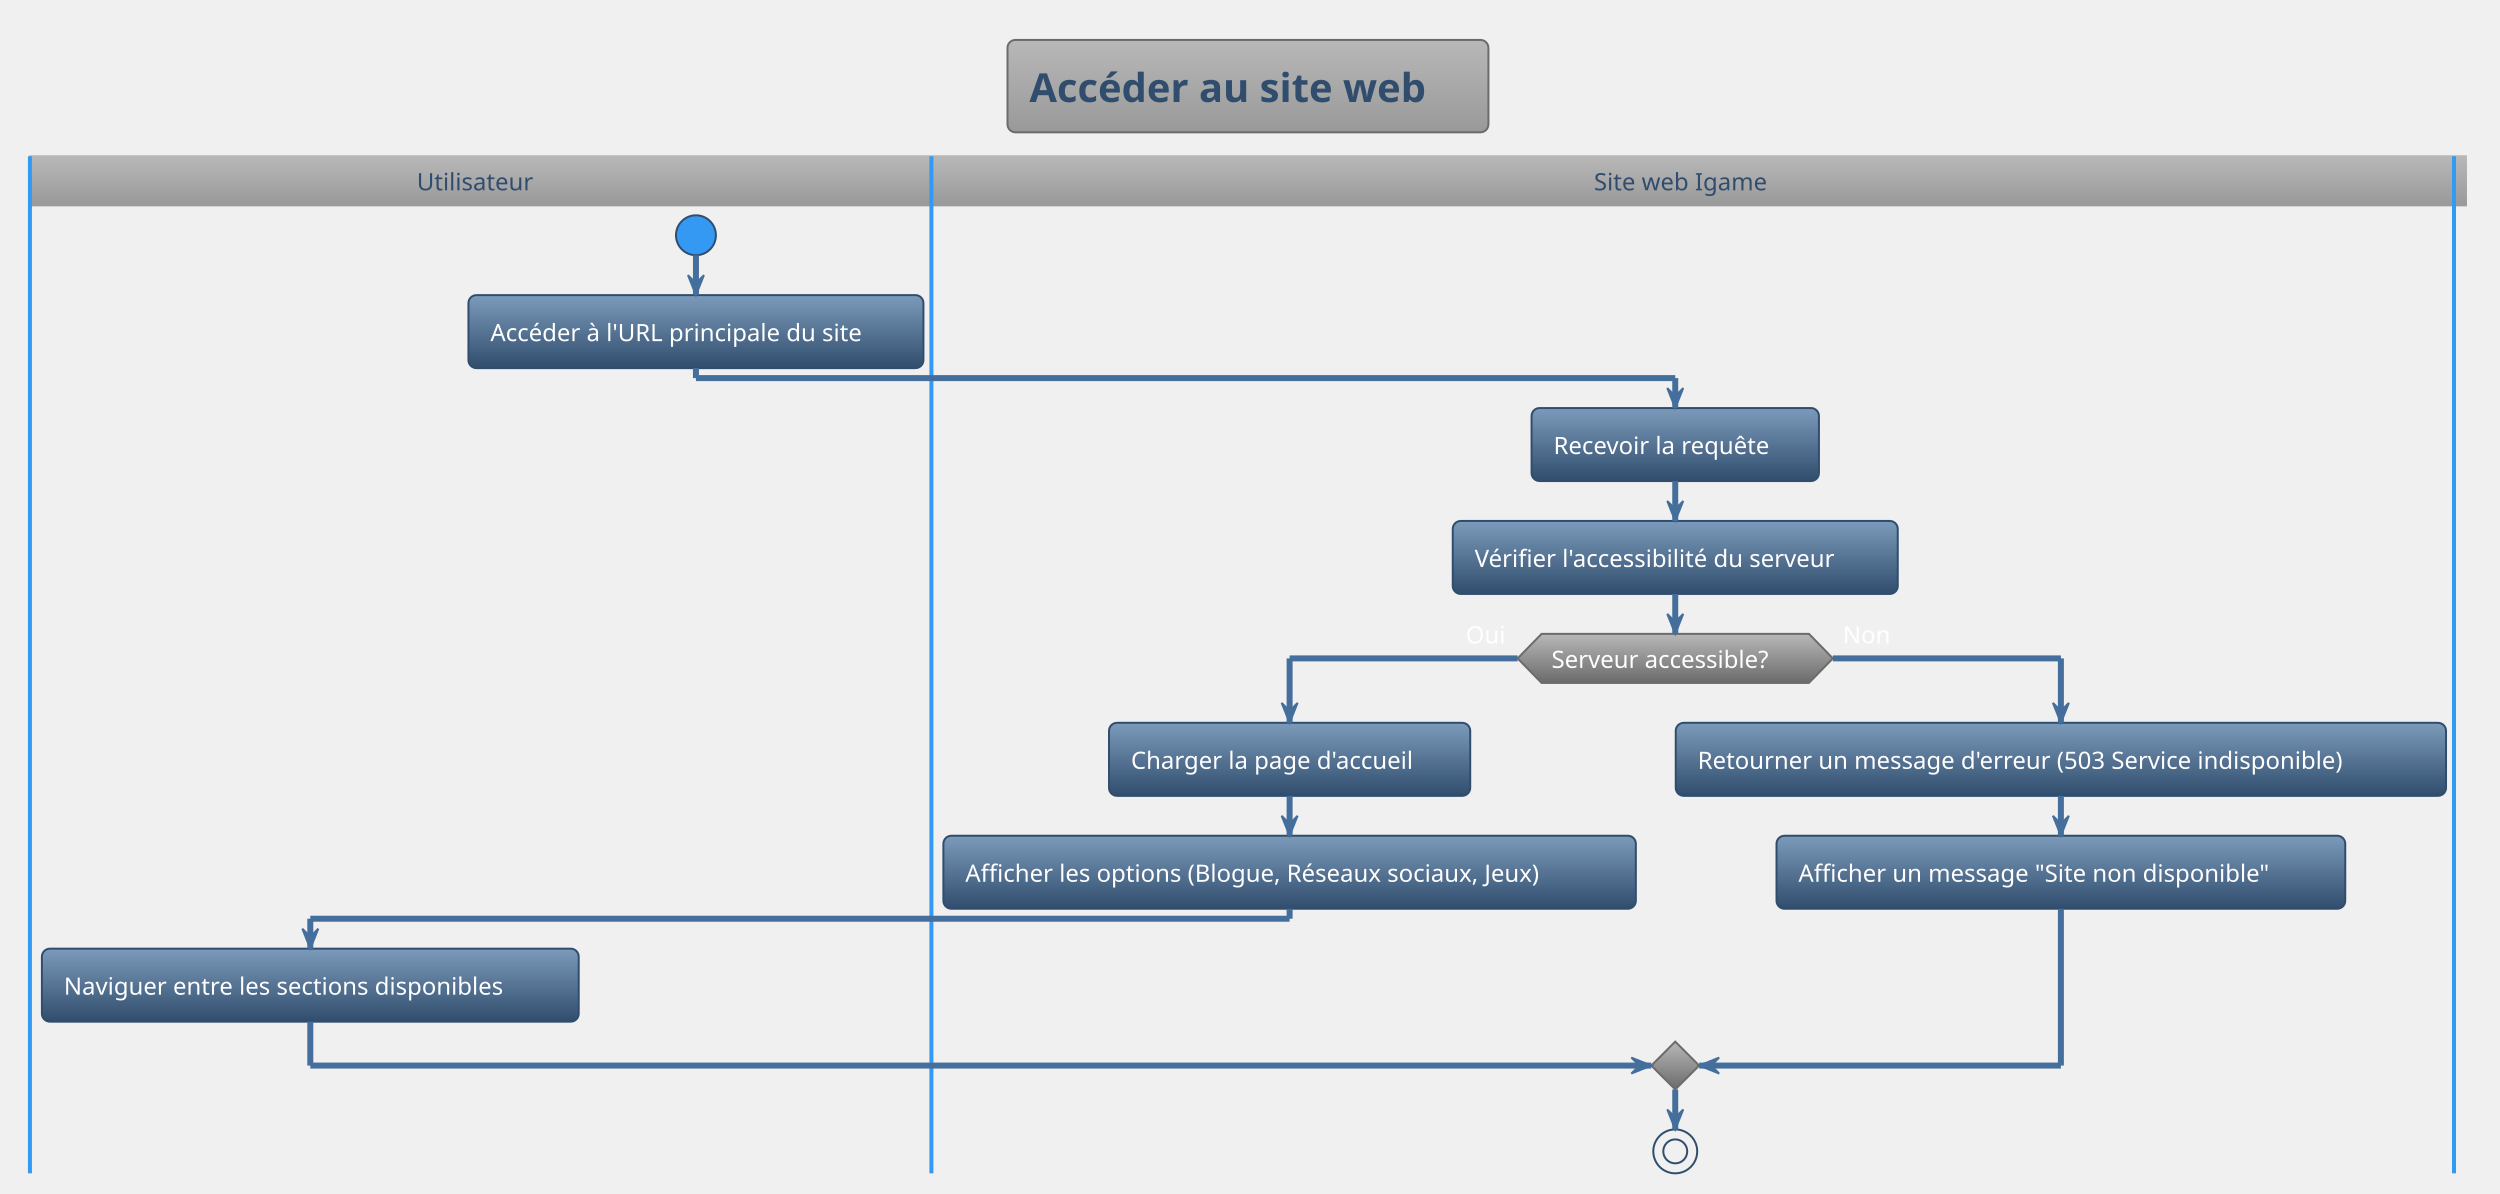
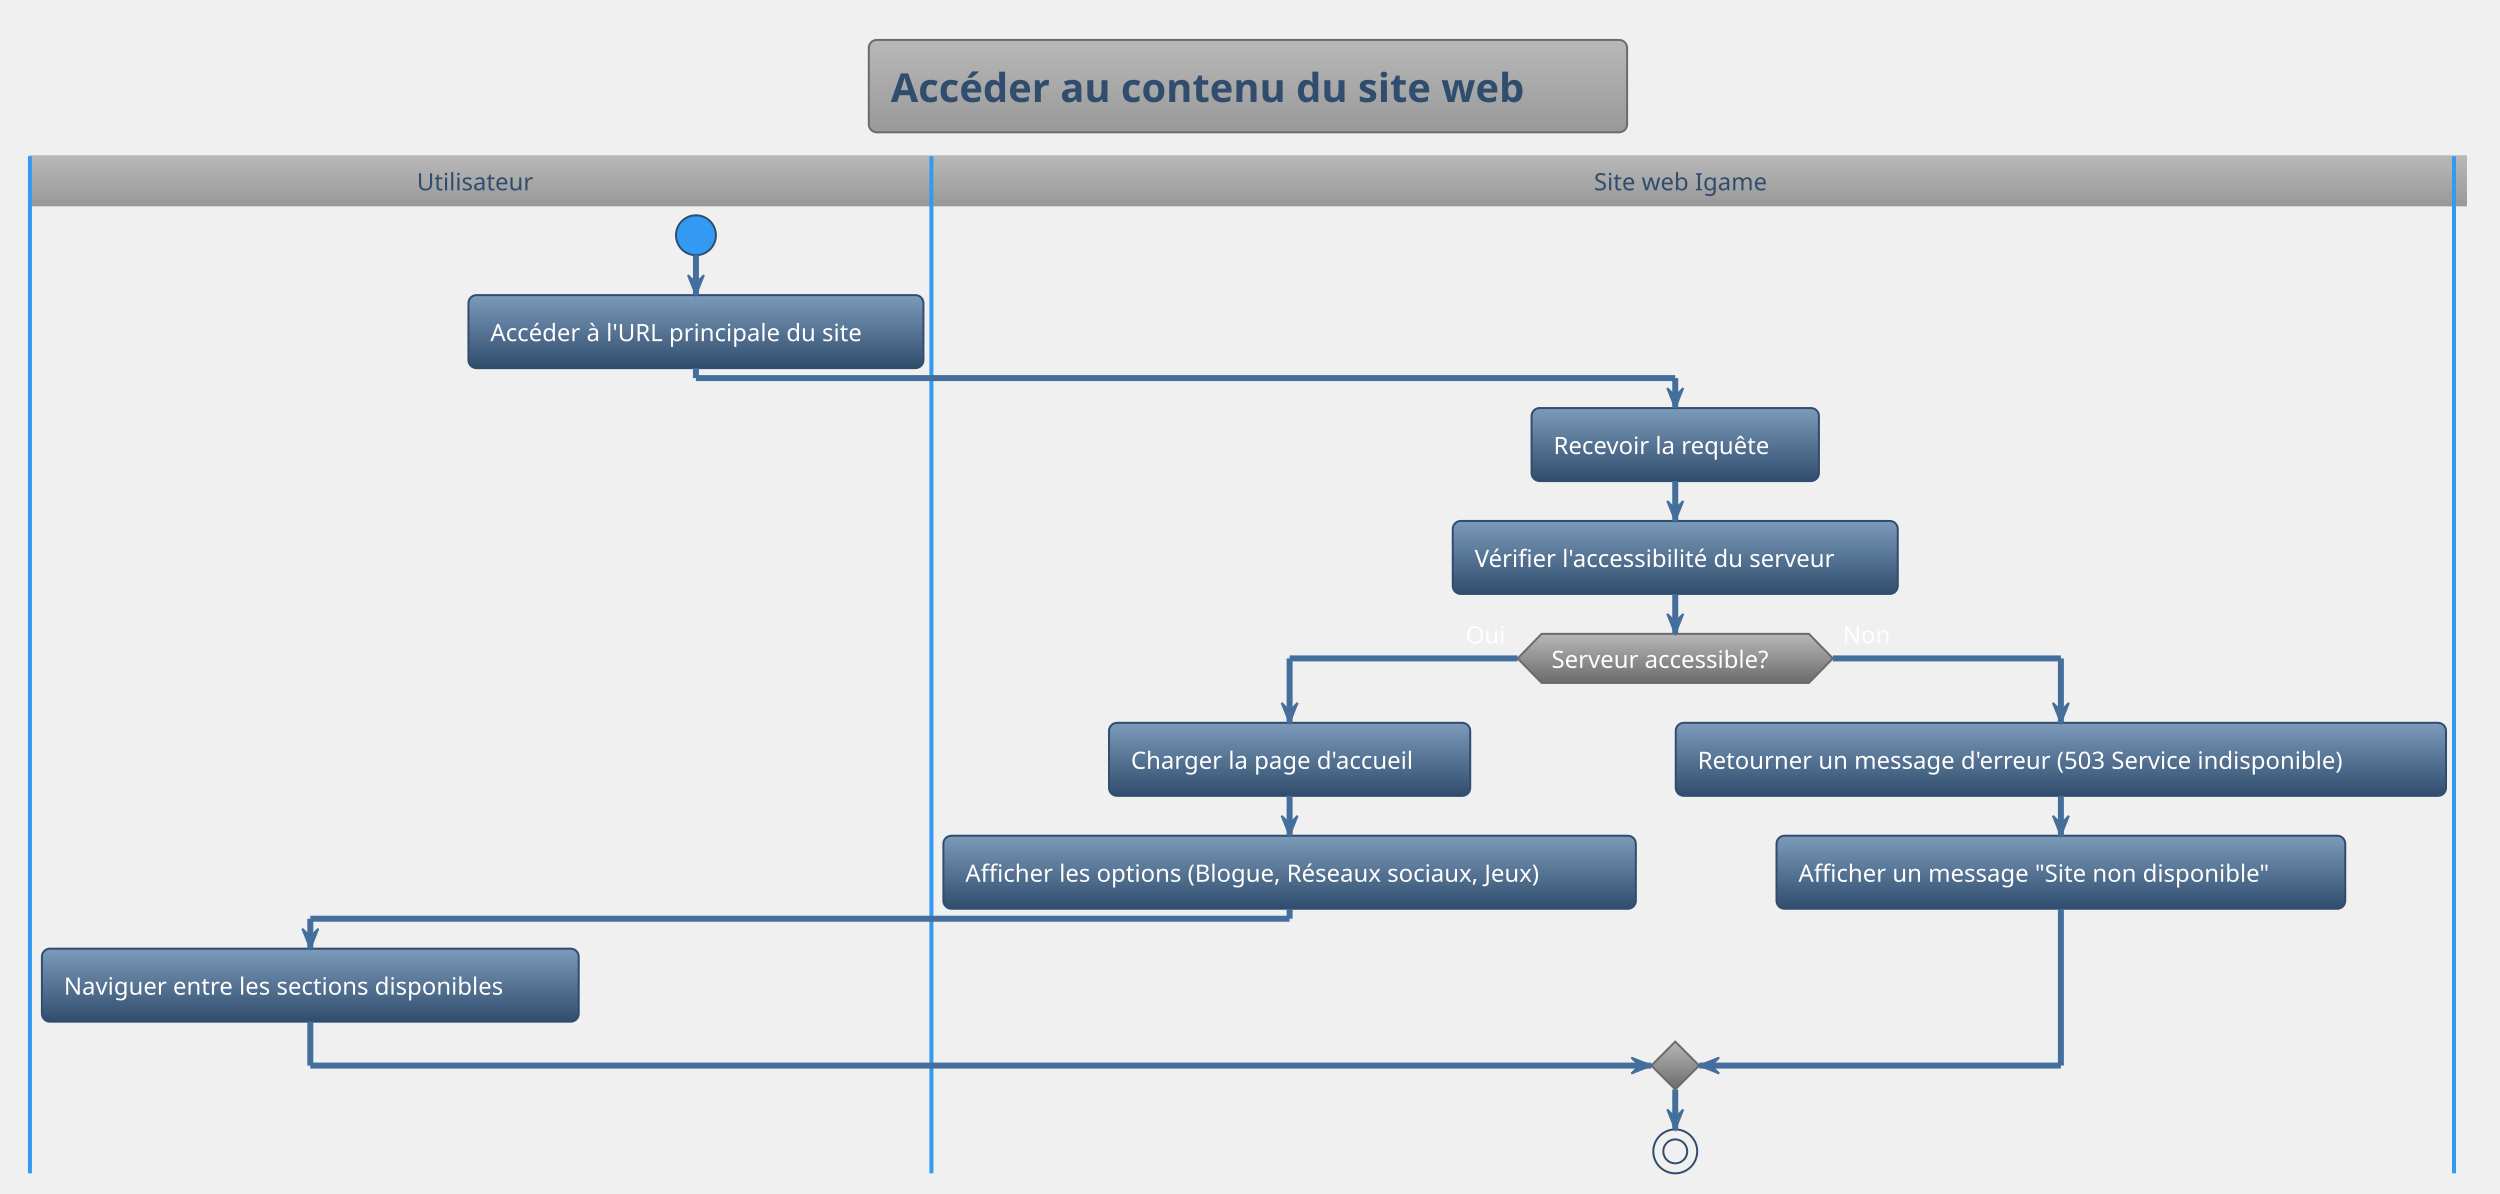
<svg xmlns="http://www.w3.org/2000/svg" contentStyleType="text/css" height="623.958px" preserveAspectRatio="none" style="width:1305px;height:623px;" version="1.1" viewBox="0 0 1305 623" width="1305.208px" zoomAndPan="magnify">
  <defs>
-     <linearGradient id="gh0zx2tsyf9j40" x1="50%" x2="50%" y1="0%" y2="100%">
+     <linearGradient id="g1iljmw5cvgg530" x1="50%" x2="50%" y1="0%" y2="100%">
      <stop offset="0%" stop-color="#B8B8B8" />
      <stop offset="100%" stop-color="#999999" />
    </linearGradient>
-     <linearGradient id="gh0zx2tsyf9j41" x1="50%" x2="50%" y1="0%" y2="100%">
+     <linearGradient id="g1iljmw5cvgg531" x1="50%" x2="50%" y1="0%" y2="100%">
      <stop offset="0%" stop-color="#7C9AB9" />
      <stop offset="100%" stop-color="#304D6D" />
    </linearGradient>
-     <linearGradient id="gh0zx2tsyf9j42" x1="50%" x2="50%" y1="0%" y2="100%">
+     <linearGradient id="g1iljmw5cvgg532" x1="50%" x2="50%" y1="0%" y2="100%">
      <stop offset="0%" stop-color="#B8B8B8" />
      <stop offset="100%" stop-color="#6B6B6B" />
    </linearGradient>
  </defs>
  <g>
-     <rect fill="url(#gh0zx2tsyf9j40)" height="48.236" id="_title" rx="4.167" ry="4.167" style="stroke:#6B6B6B;stroke-width:1.042;" width="251.042" x="525.912" y="20.833" />
-     <text fill="#304D6D" font-family="Verdana" font-size="20.833" font-weight="bold" lengthAdjust="spacing" textLength="228.125" x="537.37" y="53.237">Accéder au site web</text>
-     <rect fill="url(#gh0zx2tsyf9j40)" height="25.608" style="stroke:url(#gh0zx2tsyf9j40);stroke-width:1.042;" width="1271.615" x="15.625" y="81.569" />
+     <rect fill="url(#g1iljmw5cvgg530)" height="48.236" id="_title" rx="4.167" ry="4.167" style="stroke:#6B6B6B;stroke-width:1.042;" width="395.833" x="453.516" y="20.833" />
+     <text fill="#304D6D" font-family="Verdana" font-size="20.833" font-weight="bold" lengthAdjust="spacing" textLength="372.917" x="464.974" y="53.237">Accéder au contenu du site web</text>
+     <rect fill="url(#g1iljmw5cvgg530)" height="25.608" style="stroke:url(#g1iljmw5cvgg530);stroke-width:1.042;" width="1271.615" x="15.625" y="81.569" />
    <ellipse cx="363.281" cy="122.803" fill="#3399F3" rx="10.417" ry="10.417" style="stroke:#304D6D;stroke-width:1.042;" />
-     <rect fill="url(#gh0zx2tsyf9j41)" height="38.108" rx="4.167" ry="4.167" style="stroke:#304D6D;stroke-width:1.042;" width="237.5" x="244.531" y="154.053" />
+     <rect fill="url(#g1iljmw5cvgg531)" height="38.108" rx="4.167" ry="4.167" style="stroke:#304D6D;stroke-width:1.042;" width="237.5" x="244.531" y="154.053" />
    <text fill="#FFFFFF" font-family="Verdana" font-size="12.5" lengthAdjust="spacing" textLength="214.583" x="255.99" y="178.078">Accéder à l'URL principale du site</text>
-     <rect fill="url(#gh0zx2tsyf9j41)" height="38.108" rx="4.167" ry="4.167" style="stroke:#304D6D;stroke-width:1.042;" width="280.208" x="21.875" y="495.203" />
+     <rect fill="url(#g1iljmw5cvgg531)" height="38.108" rx="4.167" ry="4.167" style="stroke:#304D6D;stroke-width:1.042;" width="280.208" x="21.875" y="495.203" />
    <text fill="#FFFFFF" font-family="Verdana" font-size="12.5" lengthAdjust="spacing" textLength="257.292" x="33.333" y="519.228">Naviguer entre les sections disponibles</text>
    <line style="stroke:#3399F3;stroke-width:2.083;" x1="15.625" x2="15.625" y1="81.569" y2="612.478" />
-     <rect fill="url(#gh0zx2tsyf9j41)" height="38.108" rx="4.167" ry="4.167" style="stroke:#304D6D;stroke-width:1.042;" width="150" x="799.479" y="212.994" />
+     <rect fill="url(#g1iljmw5cvgg531)" height="38.108" rx="4.167" ry="4.167" style="stroke:#304D6D;stroke-width:1.042;" width="150" x="799.479" y="212.994" />
    <text fill="#FFFFFF" font-family="Verdana" font-size="12.5" lengthAdjust="spacing" textLength="127.083" x="810.938" y="237.02">Recevoir la requête</text>
-     <rect fill="url(#gh0zx2tsyf9j41)" height="38.108" rx="4.167" ry="4.167" style="stroke:#304D6D;stroke-width:1.042;" width="232.292" x="758.333" y="271.936" />
+     <rect fill="url(#g1iljmw5cvgg531)" height="38.108" rx="4.167" ry="4.167" style="stroke:#304D6D;stroke-width:1.042;" width="232.292" x="758.333" y="271.936" />
    <text fill="#FFFFFF" font-family="Verdana" font-size="12.5" lengthAdjust="spacing" textLength="209.375" x="769.792" y="295.962">Vérifier l'accessibilité du serveur</text>
-     <polygon fill="url(#gh0zx2tsyf9j42)" points="804.688,330.878,944.271,330.878,956.771,343.682,944.271,356.486,804.688,356.486,792.188,343.682,804.688,330.878" style="stroke:#6B6B6B;stroke-width:1.042;" />
+     <polygon fill="url(#g1iljmw5cvgg532)" points="804.688,330.878,944.271,330.878,956.771,343.682,944.271,356.486,804.688,356.486,792.188,343.682,804.688,330.878" style="stroke:#6B6B6B;stroke-width:1.042;" />
    <text fill="#FFFFFF" font-family="Verdana" font-size="12.5" lengthAdjust="spacing" textLength="129.167" x="809.896" y="348.653">Serveur accessible?</text>
    <text fill="#FFFFFF" font-family="Verdana" font-size="12.5" lengthAdjust="spacing" textLength="21.875" x="765.104" y="335.849">Oui</text>
    <text fill="#FFFFFF" font-family="Verdana" font-size="12.5" lengthAdjust="spacing" textLength="26.042" x="961.979" y="335.849">Non</text>
-     <rect fill="url(#gh0zx2tsyf9j41)" height="38.108" rx="4.167" ry="4.167" style="stroke:#304D6D;stroke-width:1.042;" width="188.542" x="578.906" y="377.319" />
+     <rect fill="url(#g1iljmw5cvgg531)" height="38.108" rx="4.167" ry="4.167" style="stroke:#304D6D;stroke-width:1.042;" width="188.542" x="578.906" y="377.319" />
    <text fill="#FFFFFF" font-family="Verdana" font-size="12.5" lengthAdjust="spacing" textLength="165.625" x="590.365" y="401.345">Charger la page d'accueil</text>
-     <rect fill="url(#gh0zx2tsyf9j41)" height="38.108" rx="4.167" ry="4.167" style="stroke:#304D6D;stroke-width:1.042;" width="361.458" x="492.448" y="436.261" />
+     <rect fill="url(#g1iljmw5cvgg531)" height="38.108" rx="4.167" ry="4.167" style="stroke:#304D6D;stroke-width:1.042;" width="361.458" x="492.448" y="436.261" />
    <text fill="#FFFFFF" font-family="Verdana" font-size="12.5" lengthAdjust="spacing" textLength="338.542" x="503.906" y="460.286">Afficher les options (Blogue, Réseaux sociaux, Jeux)</text>
-     <rect fill="url(#gh0zx2tsyf9j41)" height="38.108" rx="4.167" ry="4.167" style="stroke:#304D6D;stroke-width:1.042;" width="402.083" x="874.74" y="377.319" />
+     <rect fill="url(#g1iljmw5cvgg531)" height="38.108" rx="4.167" ry="4.167" style="stroke:#304D6D;stroke-width:1.042;" width="402.083" x="874.74" y="377.319" />
    <text fill="#FFFFFF" font-family="Verdana" font-size="12.5" lengthAdjust="spacing" textLength="379.167" x="886.198" y="401.345">Retourner un message d'erreur (503 Service indisponible)</text>
-     <rect fill="url(#gh0zx2tsyf9j41)" height="38.108" rx="4.167" ry="4.167" style="stroke:#304D6D;stroke-width:1.042;" width="296.875" x="927.344" y="436.261" />
+     <rect fill="url(#g1iljmw5cvgg531)" height="38.108" rx="4.167" ry="4.167" style="stroke:#304D6D;stroke-width:1.042;" width="296.875" x="927.344" y="436.261" />
    <text fill="#FFFFFF" font-family="Verdana" font-size="12.5" lengthAdjust="spacing" textLength="273.958" x="938.802" y="460.286">Afficher un message "Site non disponible"</text>
-     <polygon fill="url(#gh0zx2tsyf9j42)" points="874.479,543.728,886.979,556.228,874.479,568.728,861.979,556.228,874.479,543.728" style="stroke:#6B6B6B;stroke-width:1.042;" />
+     <polygon fill="url(#g1iljmw5cvgg532)" points="874.479,543.728,886.979,556.228,874.479,568.728,861.979,556.228,874.479,543.728" style="stroke:#6B6B6B;stroke-width:1.042;" />
    <ellipse cx="874.479" cy="601.019" fill="none" rx="11.458" ry="11.458" style="stroke:#304D6D;stroke-width:1.042;" />
    <ellipse cx="874.479" cy="601.019" fill="none" rx="6.25" ry="6.25" style="stroke:#304D6D;stroke-width:1.042;" />
    <line style="stroke:#3399F3;stroke-width:2.083;" x1="486.198" x2="486.198" y1="81.569" y2="612.478" />
    <line style="stroke:#3399F3;stroke-width:2.083;" x1="1280.99" x2="1280.99" y1="81.569" y2="612.478" />
    <line style="stroke:#446E9B;stroke-width:3.125;" x1="363.281" x2="363.281" y1="133.219" y2="154.053" />
    <polygon fill="#446E9B" points="359.115,143.636,363.281,154.053,367.448,143.636,363.281,147.803" style="stroke:#446E9B;stroke-width:1.042;" />
    <line style="stroke:#446E9B;stroke-width:3.125;" x1="874.479" x2="874.479" y1="251.103" y2="271.936" />
    <polygon fill="#446E9B" points="870.312,261.519,874.479,271.936,878.646,261.519,874.479,265.686" style="stroke:#446E9B;stroke-width:1.042;" />
    <line style="stroke:#446E9B;stroke-width:3.125;" x1="673.177" x2="673.177" y1="415.428" y2="436.261" />
    <polygon fill="#446E9B" points="669.01,425.844,673.177,436.261,677.344,425.844,673.177,430.011" style="stroke:#446E9B;stroke-width:1.042;" />
    <line style="stroke:#446E9B;stroke-width:3.125;" x1="1075.781" x2="1075.781" y1="415.428" y2="436.261" />
    <polygon fill="#446E9B" points="1071.615,425.844,1075.781,436.261,1079.948,425.844,1075.781,430.011" style="stroke:#446E9B;stroke-width:1.042;" />
    <line style="stroke:#446E9B;stroke-width:3.125;" x1="792.188" x2="673.177" y1="343.682" y2="343.682" />
    <line style="stroke:#446E9B;stroke-width:3.125;" x1="673.177" x2="673.177" y1="343.682" y2="377.319" />
    <polygon fill="#446E9B" points="669.01,366.903,673.177,377.319,677.344,366.903,673.177,371.069" style="stroke:#446E9B;stroke-width:1.042;" />
    <line style="stroke:#446E9B;stroke-width:3.125;" x1="956.771" x2="1075.781" y1="343.682" y2="343.682" />
    <line style="stroke:#446E9B;stroke-width:3.125;" x1="1075.781" x2="1075.781" y1="343.682" y2="377.319" />
    <polygon fill="#446E9B" points="1071.615,366.903,1075.781,377.319,1079.948,366.903,1075.781,371.069" style="stroke:#446E9B;stroke-width:1.042;" />
    <line style="stroke:#446E9B;stroke-width:3.125;" x1="1075.781" x2="1075.781" y1="474.369" y2="556.228" />
    <line style="stroke:#446E9B;stroke-width:3.125;" x1="1075.781" x2="886.979" y1="556.228" y2="556.228" />
    <polygon fill="#446E9B" points="897.396,552.061,886.979,556.228,897.396,560.394,893.229,556.228" style="stroke:#446E9B;stroke-width:1.042;" />
    <line style="stroke:#446E9B;stroke-width:3.125;" x1="874.479" x2="874.479" y1="310.044" y2="330.878" />
    <polygon fill="#446E9B" points="870.312,320.461,874.479,330.878,878.646,320.461,874.479,324.628" style="stroke:#446E9B;stroke-width:1.042;" />
    <line style="stroke:#446E9B;stroke-width:3.125;" x1="874.479" x2="874.479" y1="568.728" y2="589.561" />
    <polygon fill="#446E9B" points="870.312,579.144,874.479,589.561,878.646,579.144,874.479,583.311" style="stroke:#446E9B;stroke-width:1.042;" />
    <line style="stroke:#446E9B;stroke-width:3.125;" x1="363.281" x2="363.281" y1="192.161" y2="197.369" />
    <line style="stroke:#446E9B;stroke-width:3.125;" x1="363.281" x2="874.479" y1="197.369" y2="197.369" />
    <line style="stroke:#446E9B;stroke-width:3.125;" x1="874.479" x2="874.479" y1="197.369" y2="212.994" />
    <polygon fill="#446E9B" points="870.312,202.578,874.479,212.994,878.646,202.578,874.479,206.744" style="stroke:#446E9B;stroke-width:1.042;" />
    <line style="stroke:#446E9B;stroke-width:3.125;" x1="673.177" x2="673.177" y1="474.369" y2="479.578" />
    <line style="stroke:#446E9B;stroke-width:3.125;" x1="673.177" x2="161.979" y1="479.578" y2="479.578" />
    <line style="stroke:#446E9B;stroke-width:3.125;" x1="161.979" x2="161.979" y1="479.578" y2="495.203" />
    <polygon fill="#446E9B" points="157.812,484.786,161.979,495.203,166.146,484.786,161.979,488.953" style="stroke:#446E9B;stroke-width:1.042;" />
    <line style="stroke:#446E9B;stroke-width:3.125;" x1="161.979" x2="161.979" y1="533.311" y2="556.228" />
    <line style="stroke:#446E9B;stroke-width:3.125;" x1="161.979" x2="861.979" y1="556.228" y2="556.228" />
    <polygon fill="#446E9B" points="851.562,552.061,861.979,556.228,851.562,560.394,855.729,556.228" style="stroke:#446E9B;stroke-width:1.042;" />
    <text fill="#304D6D" font-family="Verdana" font-size="12.5" lengthAdjust="spacing" textLength="66.667" x="217.578" y="99.345">Utilisateur</text>
    <text fill="#304D6D" font-family="Verdana" font-size="12.5" lengthAdjust="spacing" textLength="103.125" x="832.031" y="99.345">Site web Igame</text>
  </g>
</svg>
